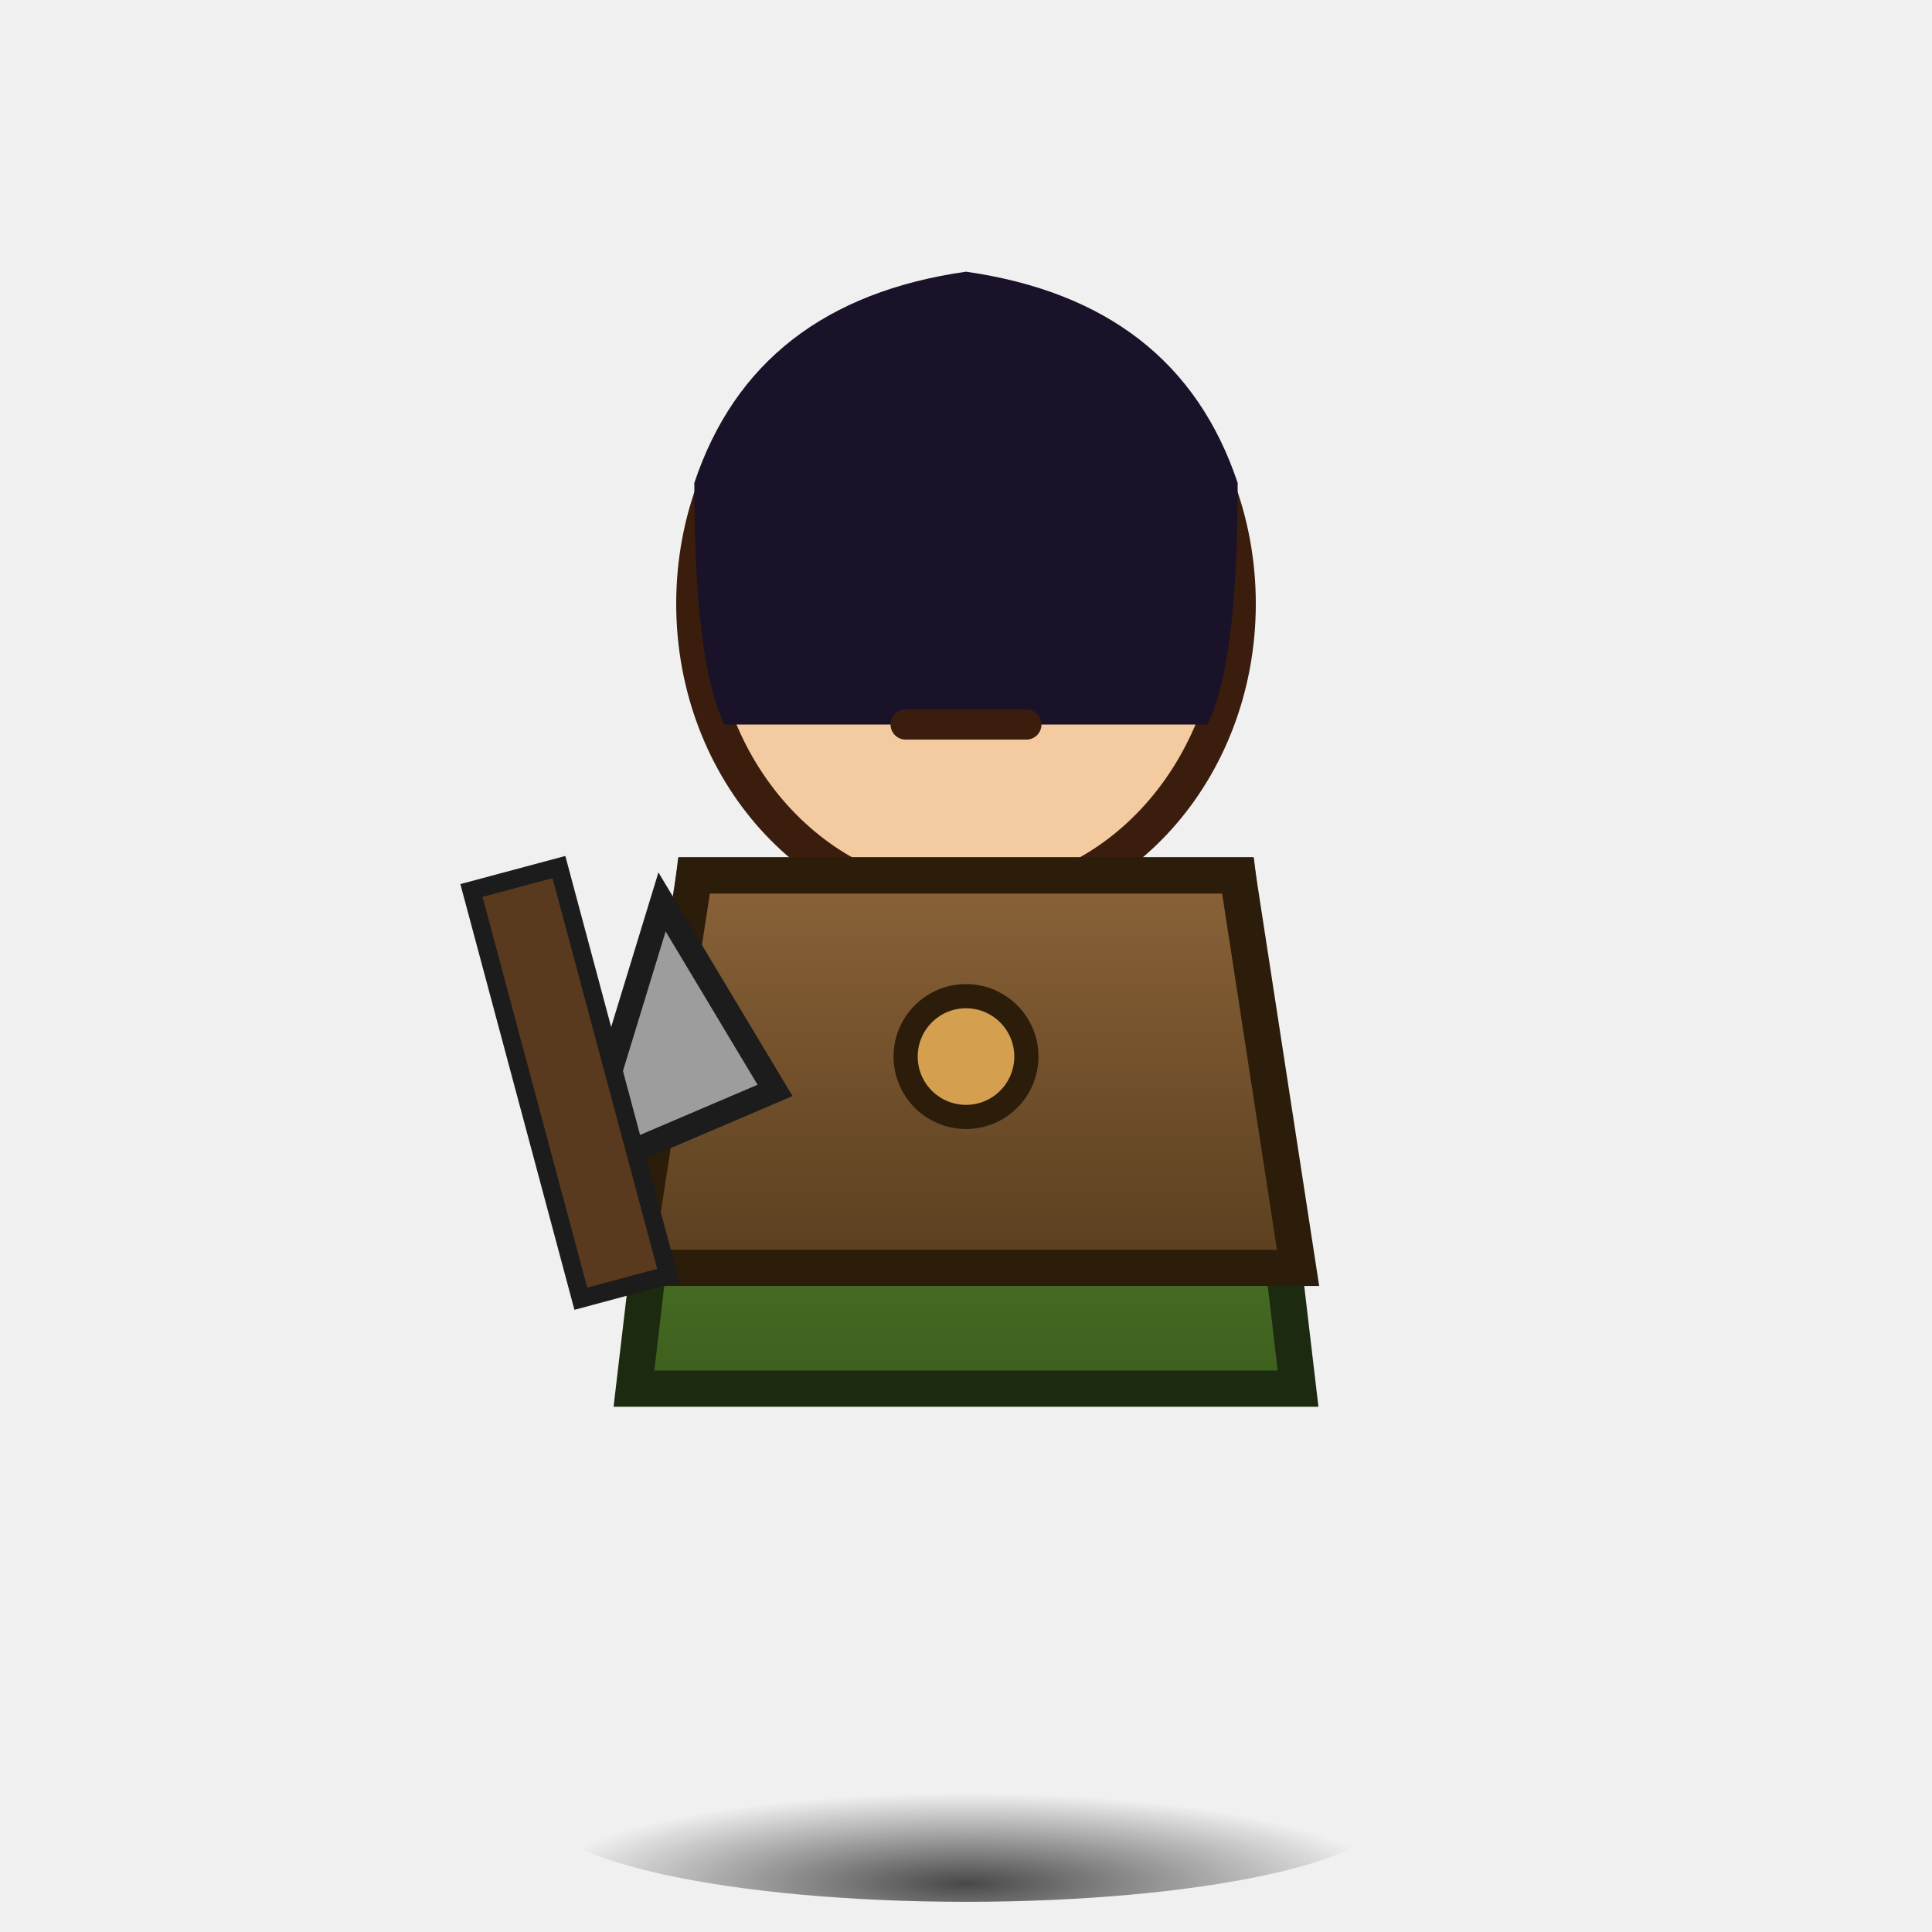
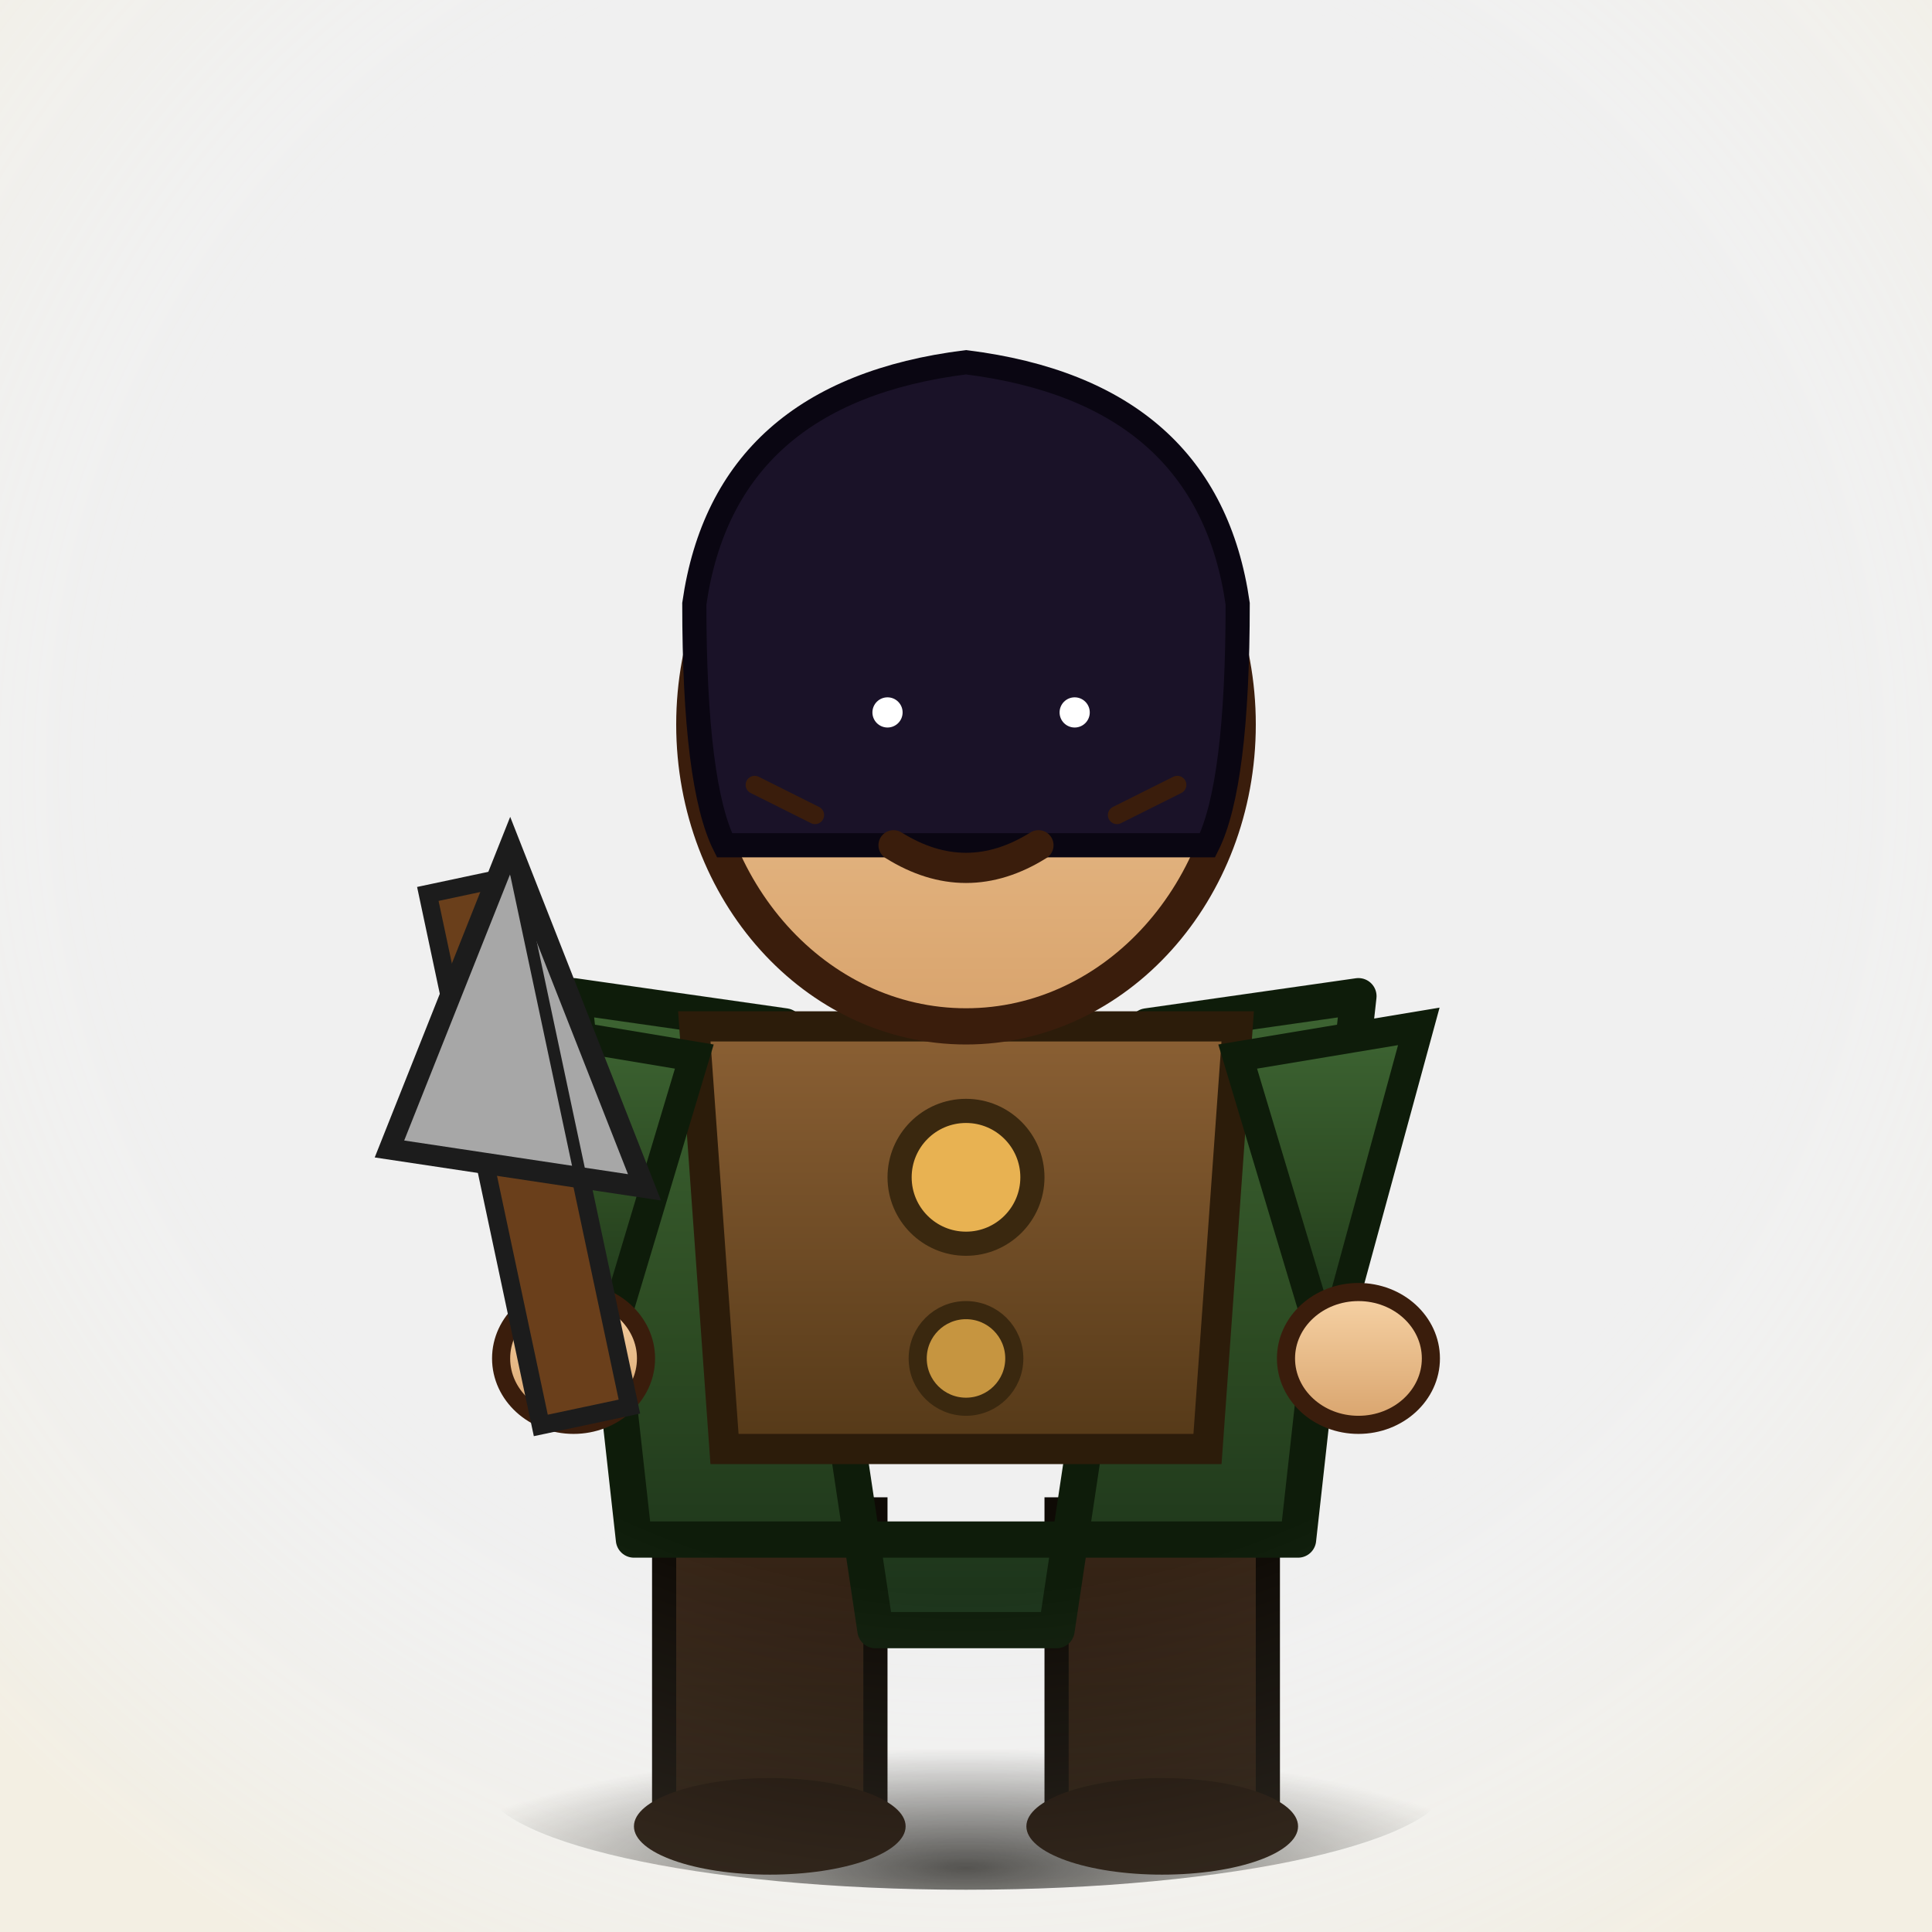
- <svg xmlns="http://www.w3.org/2000/svg" viewBox="0 0 64 64">
+ <svg xmlns="http://www.w3.org/2000/svg" viewBox="0 0 64 64" shape-rendering="geometricPrecision">
  <defs>
-     <radialGradient id="sh" cx="0.5" cy="0.9" r="0.5">
-       <stop offset="0" stop-color="#000000" stop-opacity="0.7" />
-       <stop offset="1" stop-color="#000000" stop-opacity="0" />
+     <radialGradient id="bm-shadow" cx="0.5" cy="0.9" r="0.55">
+       <stop offset="0" stop-color="#000" stop-opacity="0.72" />
+       <stop offset="1" stop-color="#000" stop-opacity="0" />
    </radialGradient>
-     <linearGradient id="vest" x1="0" y1="0" x2="0" y2="1">
-       <stop offset="0" stop-color="#8a6238" />
-       <stop offset="1" stop-color="#5a3f1f" />
+     <linearGradient id="bm-coat" x1="0" y1="0" x2="0" y2="1">
+       <stop offset="0" stop-color="#3d6432" />
+       <stop offset="0.55" stop-color="#2c4a22" />
+       <stop offset="1" stop-color="#1b321a" />
    </linearGradient>
-     <linearGradient id="shirt" x1="0" y1="0" x2="0" y2="1">
-       <stop offset="0" stop-color="#6a9540" />
-       <stop offset="1" stop-color="#3c5f1c" />
+     <linearGradient id="bm-vest" x1="0" y1="0" x2="0" y2="1">
+       <stop offset="0" stop-color="#8b6034" />
+       <stop offset="1" stop-color="#553918" />
    </linearGradient>
+     <linearGradient id="bm-skin" x1="0" y1="0" x2="0" y2="1">
+       <stop offset="0" stop-color="#f7d3a6" />
+       <stop offset="1" stop-color="#d8a36c" />
+     </linearGradient>
+     <linearGradient id="bm-pants" x1="0" y1="0" x2="0" y2="1">
+       <stop offset="0" stop-color="#3a2718" />
+       <stop offset="1" stop-color="#21150b" />
+     </linearGradient>
+     <radialGradient id="bm-rim" cx="0.5" cy="0.4" r="0.7">
+       <stop offset="0.6" stop-color="#ffffff" stop-opacity="0" />
+       <stop offset="1" stop-color="#ffe9a8" stop-opacity="0.18" />
+     </radialGradient>
  </defs>
-   <ellipse cx="32" cy="60" rx="14" ry="3" fill="url(#sh)" />
-   <g transform="translate(32 32)">
-     <ellipse cx="0" cy="-12" rx="9" ry="10" fill="#f4caa0" stroke="#3a1d0c" stroke-width="1.2" />
-     <path d="M-9 -16 Q-7 -22 0 -23 Q7 -22 9 -16 Q9 -10 8 -8 L-8 -8 Q-9 -10 -9 -16 Z" fill="#1a1228" />
-     <circle cx="-3" cy="-12" r="1.3" fill="#1a1228" />
-     <circle cx="3" cy="-12" r="1.3" fill="#1a1228" />
-     <path d="M-2 -8 L2 -8" stroke="#3a1d0c" stroke-width="1" stroke-linecap="round" />
-     <path d="M-9 -3 L9 -3 L11 14 L-11 14 Z" fill="url(#shirt)" stroke="#1c2a10" stroke-width="1.2" />
-     <path d="M-9 -3 L9 -3 L11 10 L-11 10 Z" fill="url(#vest)" stroke="#2c1c0a" stroke-width="1.2" />
-     <circle cx="0" cy="3" r="2" fill="#d4a050" stroke="#2c1c0a" stroke-width="0.8" />
-     <path d="M-14 6 L-9 -2 L-7 5 Z" fill="#9d9d9d" stroke="#1c1c1c" stroke-width="0.8" transform="rotate(-15 -10 2)" />
-     <rect x="-15" y="-4" width="3" height="14" fill="#5a3a1e" stroke="#1c1c1c" stroke-width="0.6" transform="rotate(-15 -10 2)" />
+   <ellipse cx="32" cy="59" rx="16" ry="3.6" fill="url(#bm-shadow)" />
+   <g transform="translate(32 36)">
+     <path d="M-10 14 L-10 24 L-3 24 L-3 14 Z" fill="url(#bm-pants)" stroke="#0e0a05" stroke-width="0.8" />
+     <path d="M3 14 L3 24 L10 24 L10 14 Z" fill="url(#bm-pants)" stroke="#0e0a05" stroke-width="0.8" />
+     <ellipse cx="-6.5" cy="24.5" rx="4.5" ry="1.6" fill="#1a0f08" />
+     <ellipse cx="6.5" cy="24.5" rx="4.5" ry="1.6" fill="#1a0f08" />
+     <path d="M-13 -3 L-6 -2 L-3 18 L3 18 L6 -2 L13 -3 L11 15 L-11 15 Z" fill="url(#bm-coat)" stroke="#0e1c0a" stroke-width="1.2" stroke-linejoin="round" />
+     <path d="M-9 -2 L9 -2 L8 12 L-8 12 Z" fill="url(#bm-vest)" stroke="#2c1c0a" stroke-width="1" />
+     <circle cx="0" cy="3" r="2.2" fill="#e8b252" stroke="#3a280f" stroke-width="0.8" />
+     <circle cx="0" cy="9" r="1.6" fill="#c69540" stroke="#3a280f" stroke-width="0.6" />
+     <path d="M-15 -2 L-12 9 L-9 -1 Z" fill="url(#bm-coat)" stroke="#0e1c0a" stroke-width="1" />
+     <path d="M15 -2 L12 9 L9 -1 Z" fill="url(#bm-coat)" stroke="#0e1c0a" stroke-width="1" />
+     <ellipse cx="-13" cy="9" rx="2.4" ry="2.2" fill="url(#bm-skin)" stroke="#3a1d0c" stroke-width="0.6" />
+     <ellipse cx="13" cy="9" rx="2.4" ry="2.2" fill="url(#bm-skin)" stroke="#3a1d0c" stroke-width="0.6" />
+     <ellipse cx="0" cy="-12" rx="9" ry="10" fill="url(#bm-skin)" stroke="#3a1d0c" stroke-width="1.2" />
+     <path d="M-9 -16 Q-8 -23 0 -24 Q8 -23 9 -16 Q9 -10 8 -8 L-8 -8 Q-9 -10 -9 -16 Z" fill="#1a1228" stroke="#0a0612" stroke-width="0.8" />
+     <path d="M-3 -19 L7 -16" stroke="#1a1228" stroke-width="2.4" stroke-linecap="round" />
+     <ellipse cx="-3.2" cy="-12" rx="1.4" ry="1.7" fill="#1a1228" />
+     <ellipse cx="3.2" cy="-12" rx="1.4" ry="1.7" fill="#1a1228" />
+     <circle cx="-2.6" cy="-12.4" r="0.5" fill="#fff" />
+     <circle cx="3.6" cy="-12.4" r="0.5" fill="#fff" />
+     <path d="M-2.4 -8 Q0 -6.5 2.4 -8" stroke="#3a1d0c" stroke-width="1" stroke-linecap="round" fill="none" />
+     <path d="M-7 -10 L-5 -9 M5 -9 L7 -10" stroke="#3a1d0c" stroke-width="0.6" stroke-linecap="round" />
+     <rect x="-16" y="-7" width="3" height="18" fill="#6a3f1b" stroke="#1c1c1c" stroke-width="0.6" transform="rotate(-12 -14 2)" />
+     <path d="M-19 1 L-13 -8 L-11 4 Z" fill="#a7a7a7" stroke="#1c1c1c" stroke-width="0.7" transform="rotate(-12 -14 2)" />
+     <path d="M-13 -8 L-13 4" stroke="#1c1c1c" stroke-width="0.4" transform="rotate(-12 -14 2)" />
  </g>
+   <rect x="0" y="0" width="64" height="64" fill="url(#bm-rim)" pointer-events="none" />
</svg>
